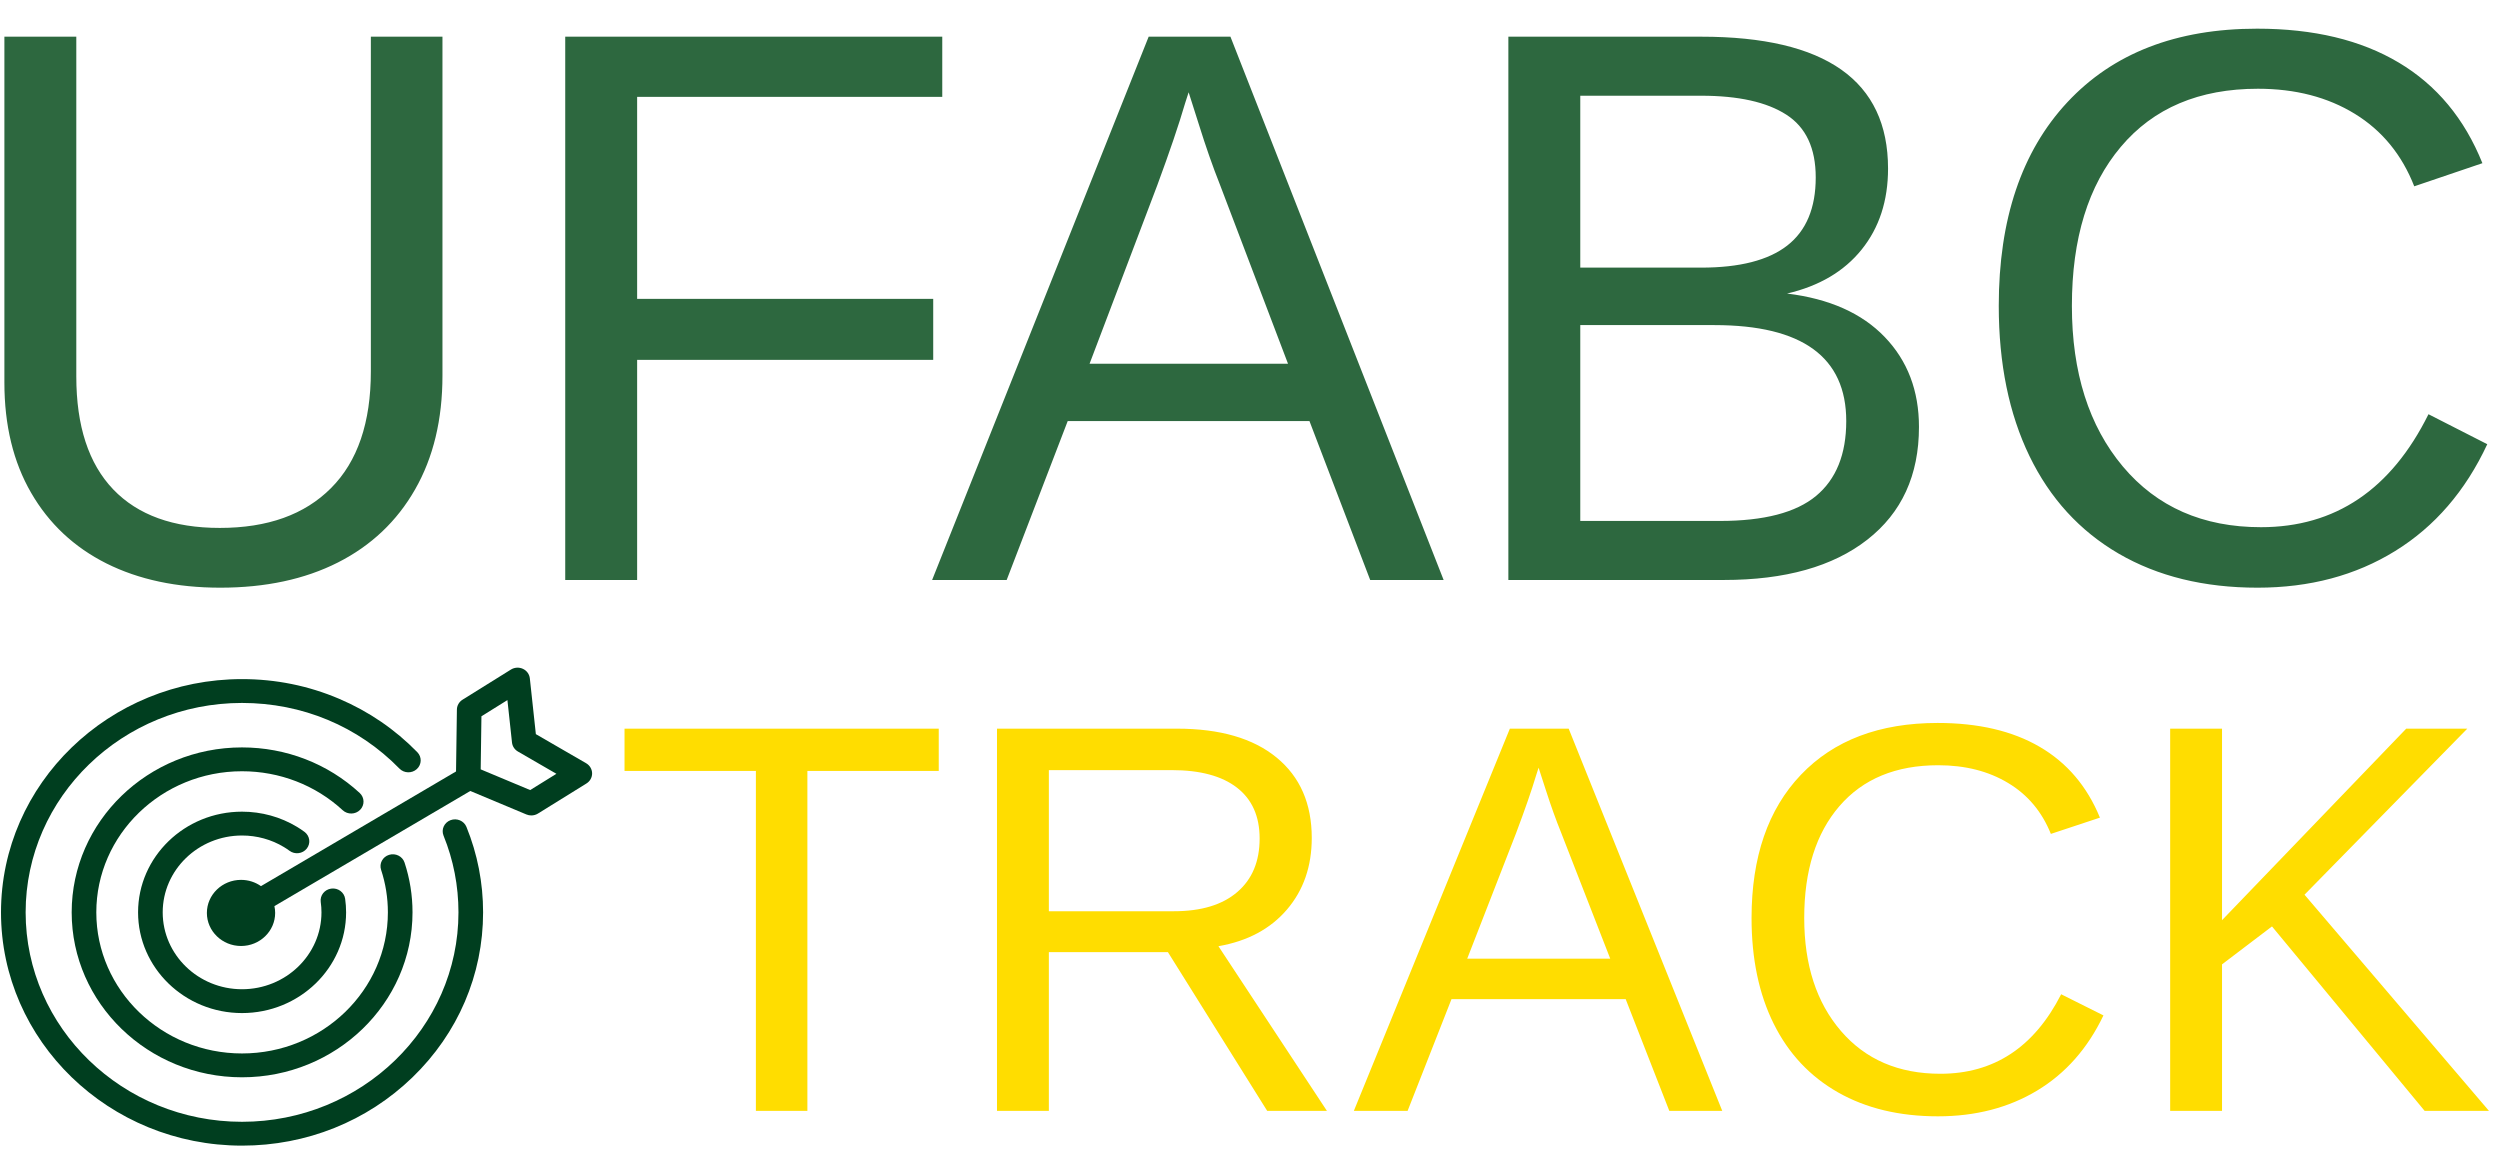
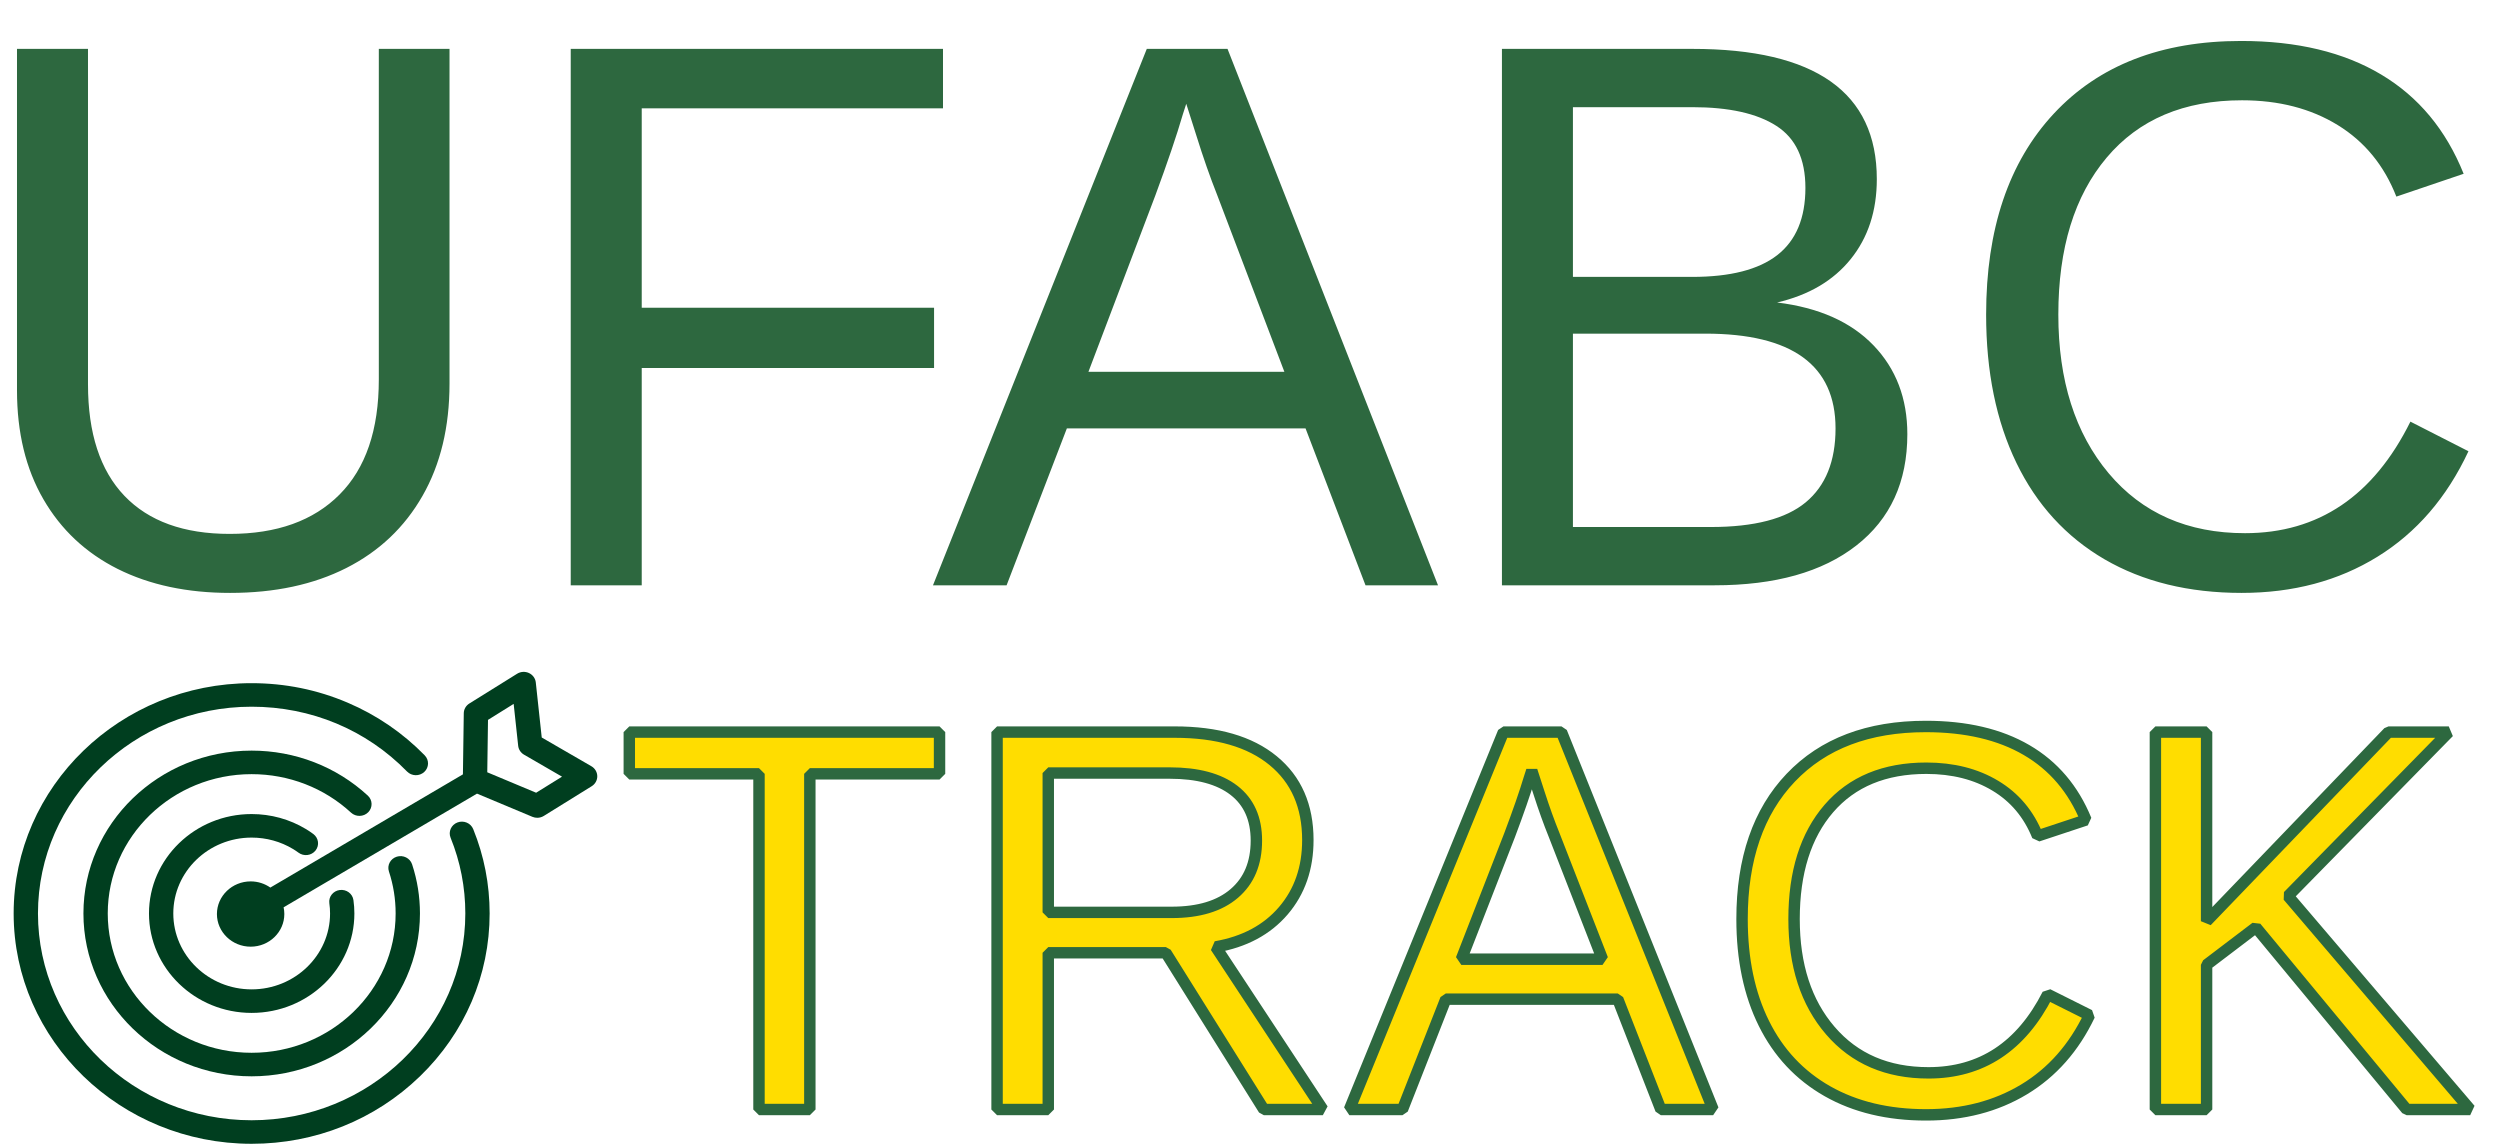
- <svg xmlns="http://www.w3.org/2000/svg" viewBox="0 0 432.373 199.557">
-   <g transform="matrix(0.212983, 0, 0, 0.206142, 0.173577, 107.33)" style="">
+ <svg xmlns="http://www.w3.org/2000/svg" viewBox="18.847 12.195 437.915 200.665">
+   <g transform="matrix(0.212983, 0, 0, 0.206142, 21.23788, 121.7424)" style="">
    <g>
      <g>
-         <path d="M364.997,167.453c-5.14,2.021-7.668,7.826-5.647,12.966c8.044,20.459,12.124,42.115,12.124,64.366 c0,96.893-78.851,175.72-175.772,175.72c-96.881,0-175.7-78.828-175.7-175.72c0-96.876,78.819-175.691,175.7-175.691 c48.879,0,94.279,19.559,127.835,55.072c3.794,4.015,10.123,4.194,14.136,0.401c4.015-3.793,4.194-10.122,0.401-14.137 c-18.107-19.164-39.48-34.245-63.525-44.826c-24.899-10.955-51.426-16.51-78.849-16.51C87.79,49.094,0,136.88,0,244.785 c0,107.92,87.79,195.72,195.7,195.72c52.297,0,101.46-20.353,138.432-57.311c36.977-36.962,57.341-86.117,57.341-138.409 c0-24.767-4.546-48.885-13.51-71.685C375.941,167.961,370.139,165.432,364.997,167.453z" style="fill: rgb(0, 62, 31);" />
-         <path d="M291.622,158.77c3.808-4,3.652-10.33-0.348-14.138c-25.892-24.649-59.834-38.225-95.574-38.225 c-76.264,0-138.309,62.076-138.309,138.377c0,76.306,62.045,138.385,138.309,138.385c76.347,0,138.46-62.079,138.46-138.385 c0-14.27-2.175-28.322-6.466-41.766c-1.679-5.261-7.306-8.164-12.567-6.487c-5.262,1.679-8.165,7.306-6.487,12.567 c3.663,11.477,5.52,23.483,5.52,35.686c0,65.277-53.141,118.385-118.46,118.385c-65.236,0-118.309-53.107-118.309-118.385 c0-65.273,53.073-118.377,118.309-118.377c30.582,0,59.627,11.617,81.784,32.71C281.484,162.926,287.814,162.77,291.622,158.77z" style="fill: rgb(0, 62, 31);" />
-         <path d="M195.7,180.313c12.1,0,23.862,3.345,34.034,9.683c1.606,0.996,3.128,2.047,4.525,3.123 c4.376,3.369,10.654,2.554,14.024-1.821c3.37-4.376,2.554-10.655-1.821-14.024c-1.929-1.485-4.011-2.923-6.169-4.262 c-13.33-8.307-28.75-12.698-44.594-12.698c-46.535,0-84.395,37.894-84.395,84.472c0,46.594,37.859,84.501,84.395,84.501 c46.611,0,84.532-37.907,84.532-84.501c0-3.803-0.254-7.523-0.778-11.373c-0.744-5.472-5.783-9.301-11.257-8.561 c-5.472,0.745-9.305,5.784-8.561,11.257c0.401,2.947,0.596,5.785,0.596,8.677c0,35.566-28.949,64.501-64.532,64.501 c-35.507,0-64.395-28.935-64.395-64.501C131.306,209.235,160.193,180.313,195.7,180.313z" style="fill: rgb(0, 62, 31);" />
-         <path d="M475.132,119.668l-40.815-24.406l-4.888-46.804c-0.36-3.455-2.488-6.474-5.619-7.977 c-3.13-1.502-6.818-1.273-9.738,0.606l-39.283,25.28c-2.819,1.814-4.542,4.921-4.587,8.273l-0.704,51.944l-158.391,96.197 c-4.553-3.296-10.138-5.246-16.172-5.246c-15.304,0-27.754,12.442-27.754,27.735c0,15.293,12.451,27.735,27.754,27.735 c15.264,0,27.682-12.442,27.682-27.735c0-1.96-0.207-3.872-0.595-5.718l159.055-96.6l45.577,19.711 c1.272,0.55,2.623,0.821,3.969,0.821c1.886,0,3.762-0.533,5.396-1.581l39.377-25.235c2.916-1.868,4.657-5.112,4.604-8.574 C479.945,124.633,478.104,121.445,475.132,119.668z M429.708,142.194l-40.185-17.378l0.604-44.535l21.099-13.578l3.719,35.612 c0.327,3.132,2.111,5.928,4.814,7.544l31.248,18.685L429.708,142.194z" style="fill: rgb(0, 62, 31);" />
+         <path d="M364.997,167.453c-5.14,2.021-7.668,7.826-5.647,12.966c8.044,20.459,12.124,42.115,12.124,64.366 c0,96.893-78.851,175.72-175.772,175.72c-96.881,0-175.7-78.828-175.7-175.72c0-96.876,78.819-175.691,175.7-175.691 c48.879,0,94.279,19.559,127.835,55.072c3.794,4.015,10.123,4.194,14.136,0.401c4.015-3.793,4.194-10.122,0.401-14.137 c-18.107-19.164-39.48-34.245-63.525-44.826c-24.899-10.955-51.426-16.51-78.849-16.51C87.79,49.094,0,136.88,0,244.785 c0,107.92,87.79,195.72,195.7,195.72c52.297,0,101.46-20.353,138.432-57.311c36.977-36.962,57.341-86.117,57.341-138.409 c0-24.767-4.546-48.885-13.51-71.685C375.941,167.961,370.139,165.432,364.997,167.453z" style="fill: rgb(0, 62, 31); stroke-width: 9.544px; stroke-linecap: round; stroke-miterlimit: 1; stroke-dashoffset: -50px; paint-order: fill;" />
+         <path d="M291.622,158.77c3.808-4,3.652-10.33-0.348-14.138c-25.892-24.649-59.834-38.225-95.574-38.225 c-76.264,0-138.309,62.076-138.309,138.377c0,76.306,62.045,138.385,138.309,138.385c76.347,0,138.46-62.079,138.46-138.385 c0-14.27-2.175-28.322-6.466-41.766c-1.679-5.261-7.306-8.164-12.567-6.487c-5.262,1.679-8.165,7.306-6.487,12.567 c3.663,11.477,5.52,23.483,5.52,35.686c0,65.277-53.141,118.385-118.46,118.385c-65.236,0-118.309-53.107-118.309-118.385 c0-65.273,53.073-118.377,118.309-118.377c30.582,0,59.627,11.617,81.784,32.71C281.484,162.926,287.814,162.77,291.622,158.77z" style="fill: rgb(0, 62, 31); stroke-width: 9.544px; stroke-linecap: round; stroke-miterlimit: 1; stroke-dashoffset: -50px; paint-order: fill;" />
+         <path d="M195.7,180.313c12.1,0,23.862,3.345,34.034,9.683c1.606,0.996,3.128,2.047,4.525,3.123 c4.376,3.369,10.654,2.554,14.024-1.821c3.37-4.376,2.554-10.655-1.821-14.024c-1.929-1.485-4.011-2.923-6.169-4.262 c-13.33-8.307-28.75-12.698-44.594-12.698c-46.535,0-84.395,37.894-84.395,84.472c0,46.594,37.859,84.501,84.395,84.501 c46.611,0,84.532-37.907,84.532-84.501c0-3.803-0.254-7.523-0.778-11.373c-0.744-5.472-5.783-9.301-11.257-8.561 c-5.472,0.745-9.305,5.784-8.561,11.257c0.401,2.947,0.596,5.785,0.596,8.677c0,35.566-28.949,64.501-64.532,64.501 c-35.507,0-64.395-28.935-64.395-64.501C131.306,209.235,160.193,180.313,195.7,180.313z" style="fill: rgb(0, 62, 31); stroke-width: 9.544px; stroke-linecap: round; stroke-miterlimit: 1; stroke-dashoffset: -50px; paint-order: fill;" />
+         <path d="M475.132,119.668l-40.815-24.406l-4.888-46.804c-0.36-3.455-2.488-6.474-5.619-7.977 c-3.13-1.502-6.818-1.273-9.738,0.606l-39.283,25.28c-2.819,1.814-4.542,4.921-4.587,8.273l-0.704,51.944l-158.391,96.197 c-4.553-3.296-10.138-5.246-16.172-5.246c-15.304,0-27.754,12.442-27.754,27.735c0,15.293,12.451,27.735,27.754,27.735 c15.264,0,27.682-12.442,27.682-27.735c0-1.96-0.207-3.872-0.595-5.718l159.055-96.6l45.577,19.711 c1.272,0.55,2.623,0.821,3.969,0.821c1.886,0,3.762-0.533,5.396-1.581l39.377-25.235c2.916-1.868,4.657-5.112,4.604-8.574 C479.945,124.633,478.104,121.445,475.132,119.668z M429.708,142.194l-40.185-17.378l0.604-44.535l21.099-13.578l3.719,35.612 c0.327,3.132,2.111,5.928,4.814,7.544l31.248,18.685L429.708,142.194z" style="fill: rgb(0, 62, 31); stroke-width: 9.544px; stroke-linecap: round; stroke-miterlimit: 1; stroke-dashoffset: -50px; paint-order: fill;" />
      </g>
    </g>
  </g>
-   <text style="fill: rgb(45, 104, 63); font-family: Arial, sans-serif; font-size: 118.5px; stroke-width: 0px; white-space: pre;" transform="matrix(1.12581, 0, 0, 1.152466, -404.5628, -86.14922)" x="350.888" y="161.79">UFABC</text>
-   <text style="fill: rgb(255, 221, 0); font-family: Arial, sans-serif; font-size: 96.1px; white-space: pre;" x="105.856" y="192.13">TRACK</text>
+   <text style="fill: rgb(45, 104, 63); font-family: Arial, sans-serif; font-size: 118.5px; paint-order: fill; stroke-dashoffset: -50px; stroke-linecap: round; stroke-miterlimit: 1; stroke-width: 1.756px; white-space: pre;" transform="matrix(1.12581, 0, 0, 1.152466, -383.4985, -71.73676)" x="350.888" y="161.79">UFABC</text>
+   <text style="fill: rgb(255, 221, 0); font-family: Arial, sans-serif; font-size: 96.1px; paint-order: fill; stroke: rgb(45, 104, 63); stroke-dashoffset: -50px; stroke-linecap: round; stroke-miterlimit: 1; stroke-width: 2px; white-space: pre;" x="126.92" y="206.542">TRACK</text>
</svg>
